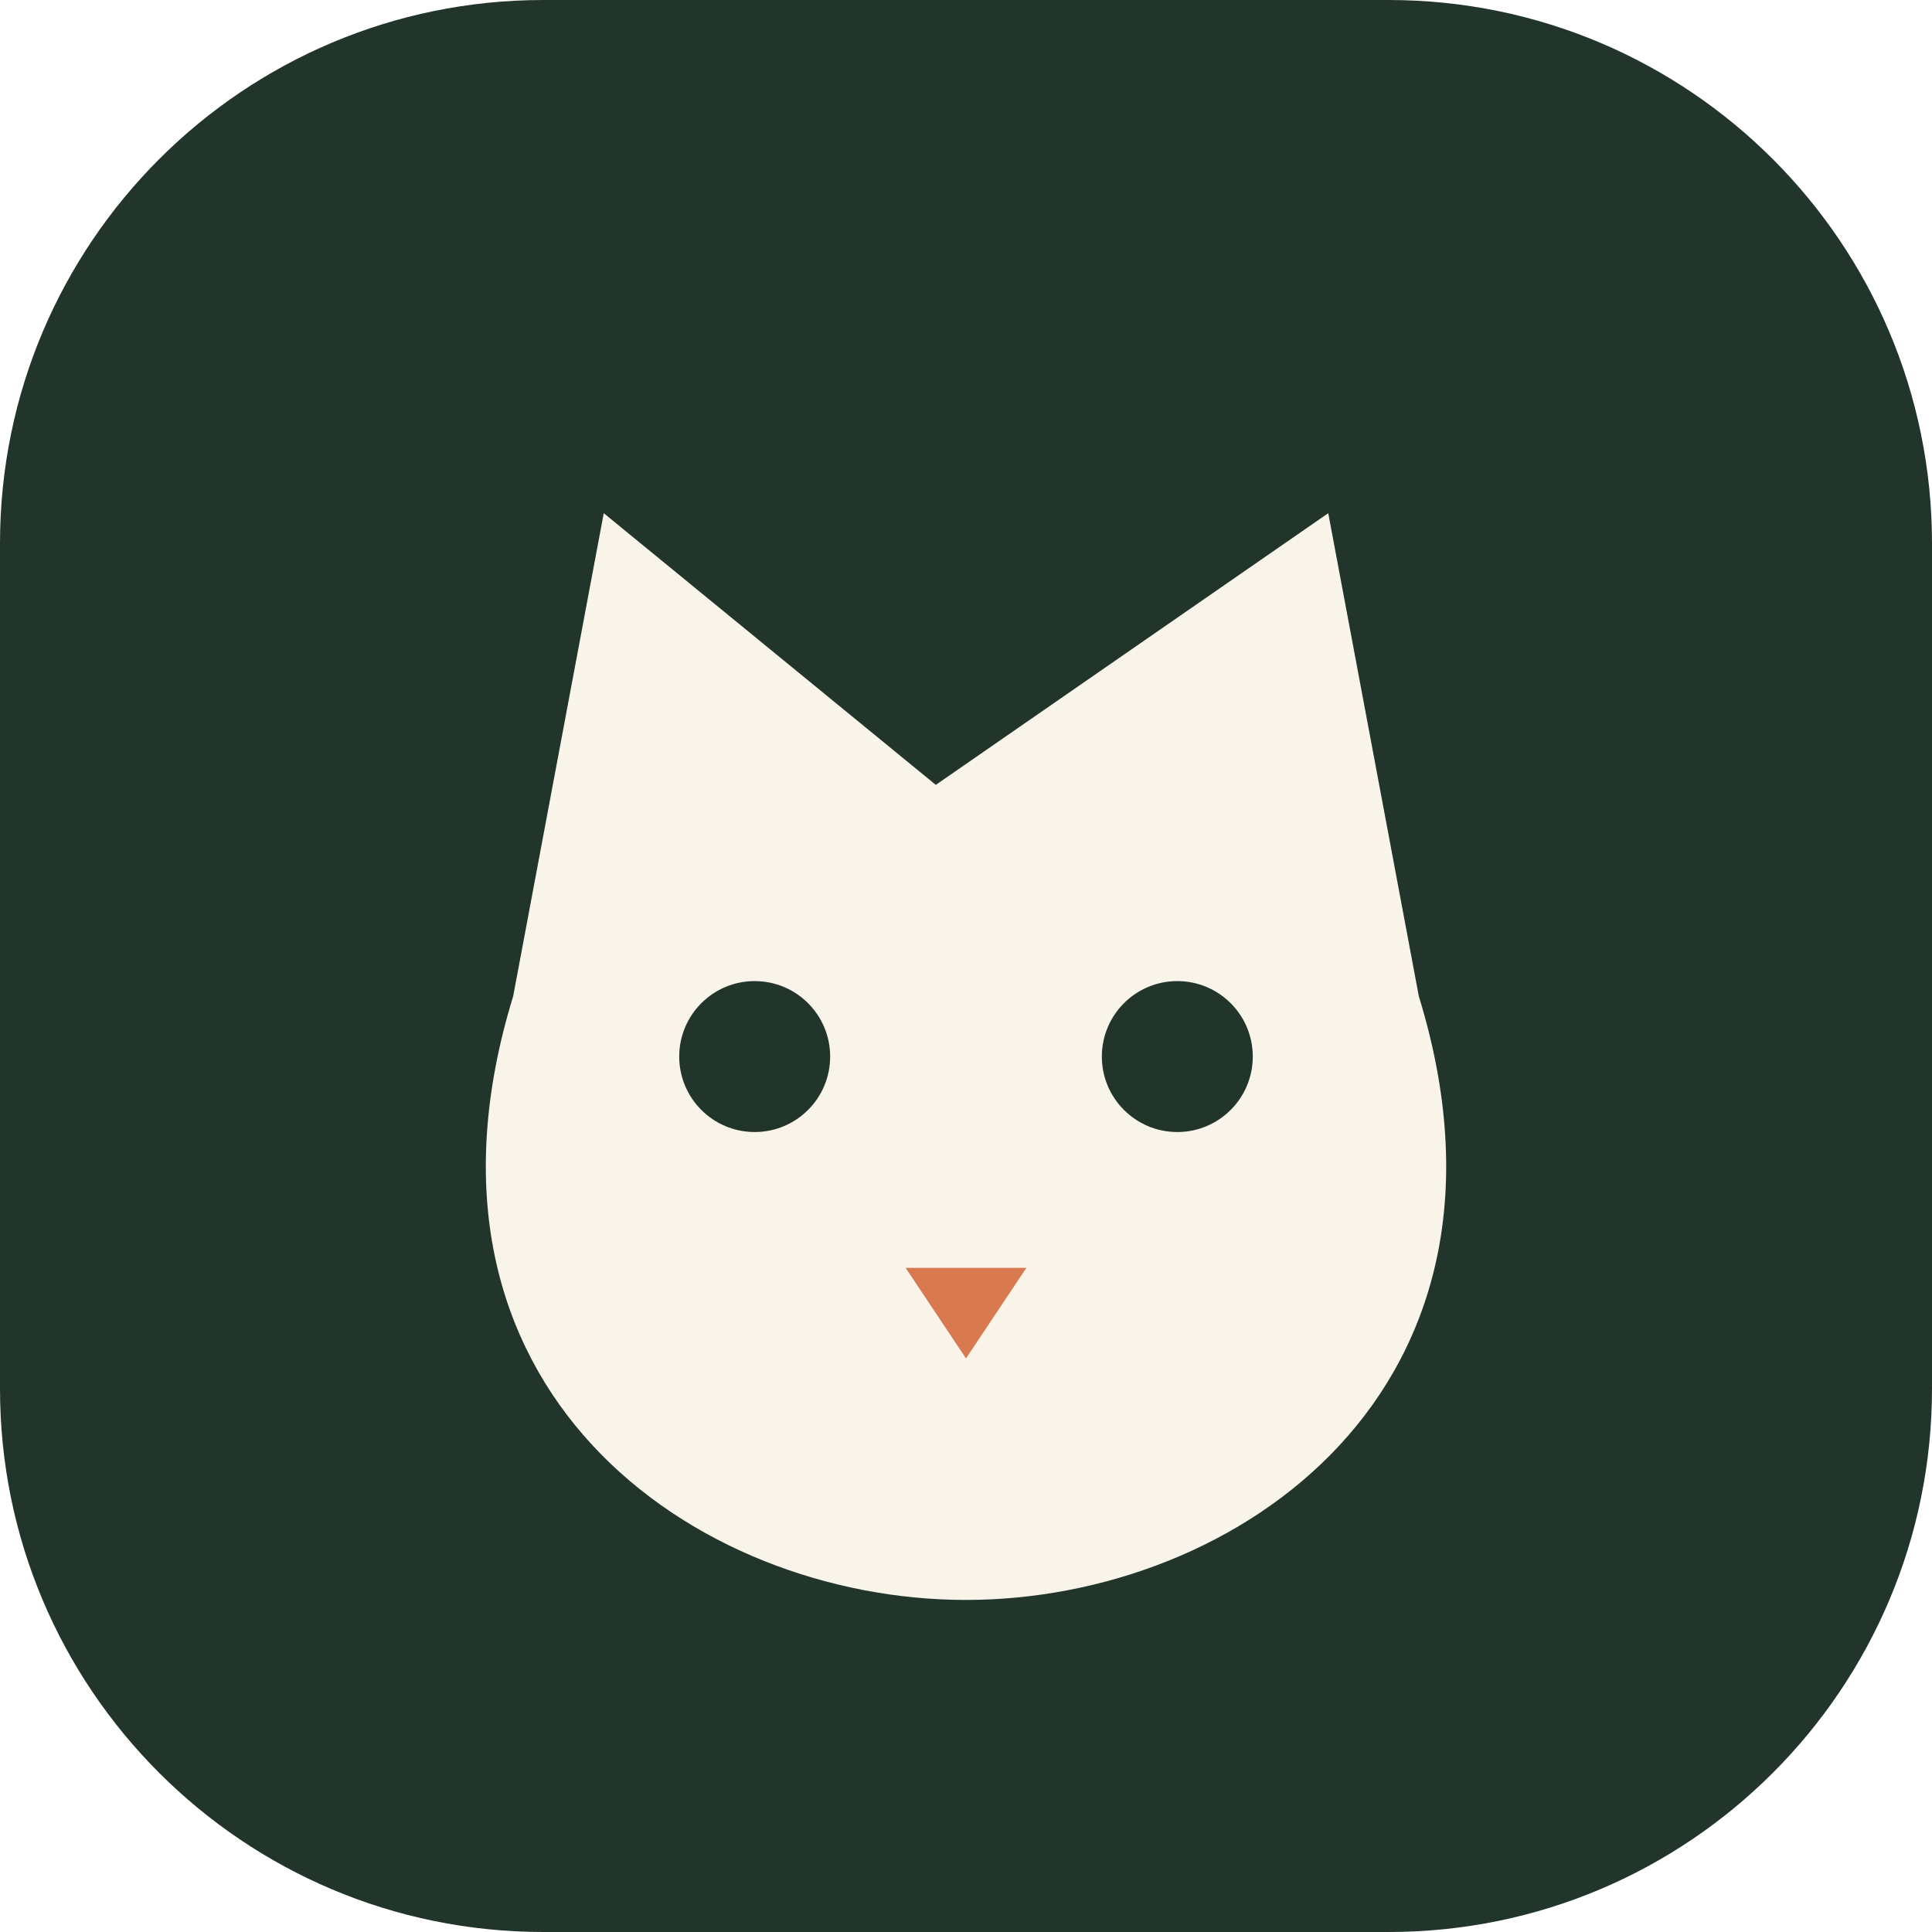
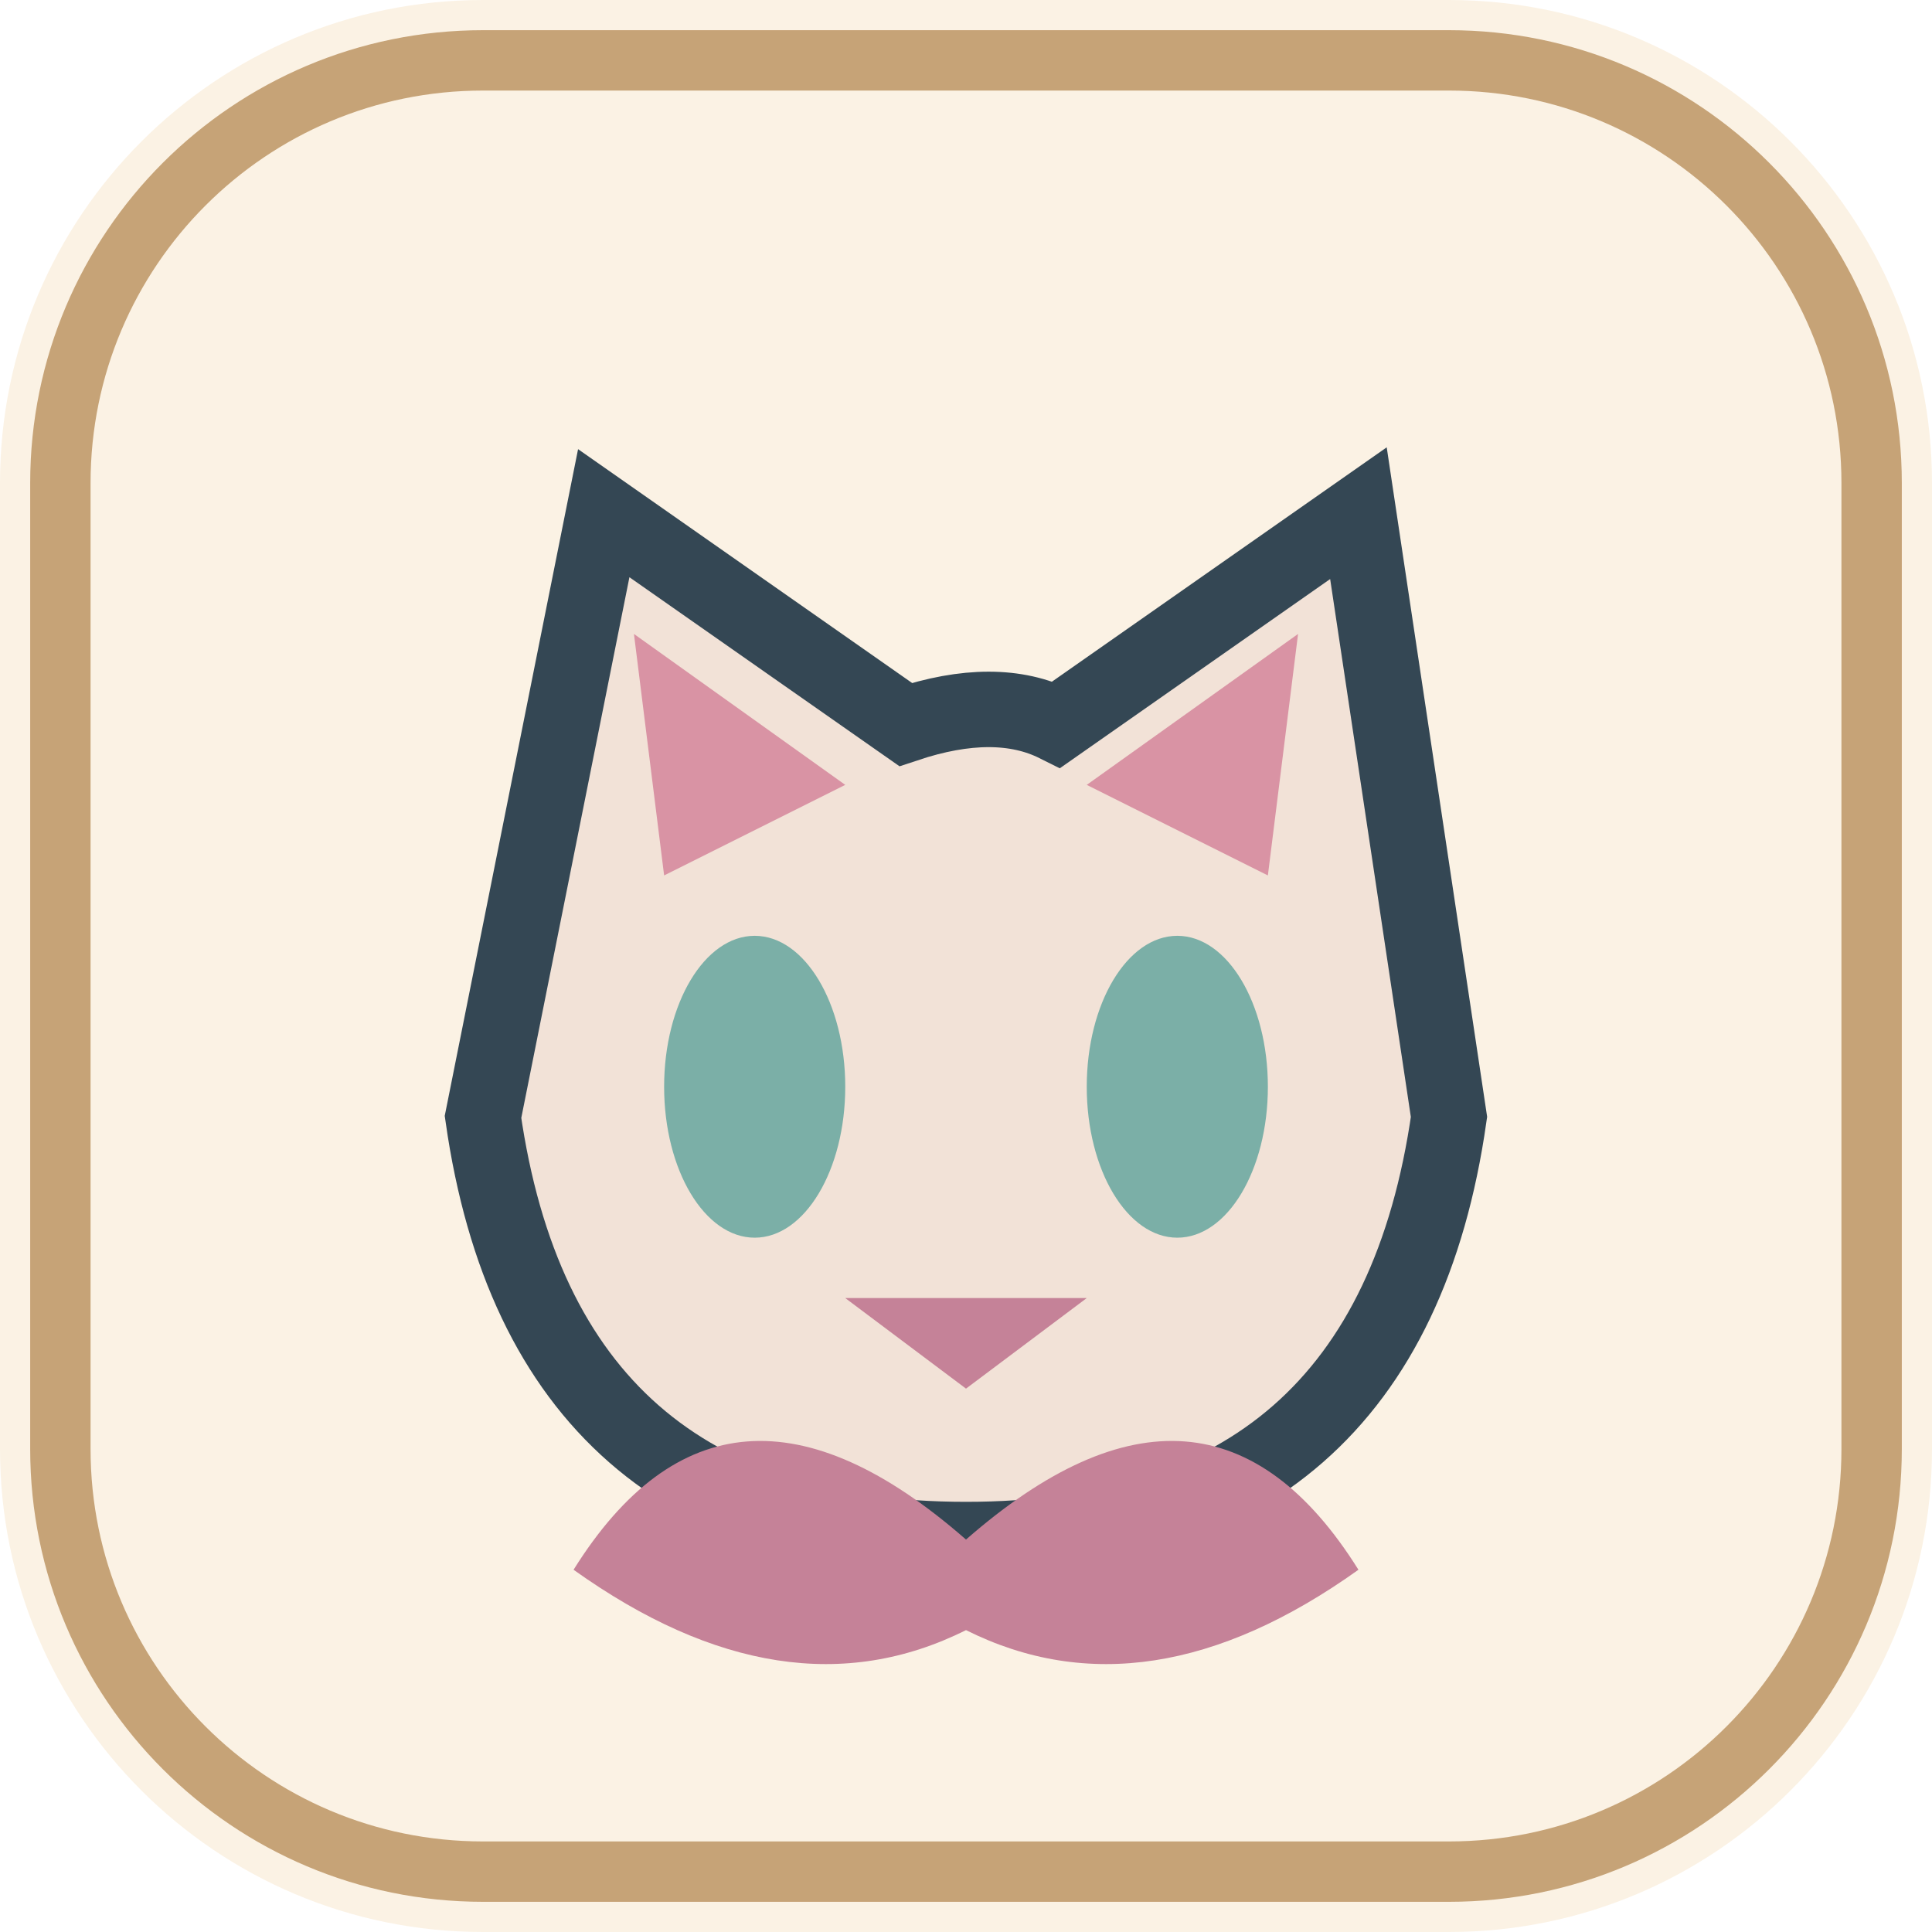
<svg xmlns="http://www.w3.org/2000/svg" viewBox="0 0 64 64">
-   <rect width="64" height="64" rx="18" fill="#22352b" />
-   <path d="M17 33L20 17L31 26L44 17L47 33C51 46 41 53 32 53S13 46 17 33Z" fill="#f8f4ea" />
-   <circle cx="25" cy="35" r="2.5" fill="#22352b" />
-   <circle cx="39" cy="35" r="2.5" fill="#22352b" />
-   <path d="M30 42h4l-2 3z" fill="#d97950" />
+   <rect width="64" height="64" rx="16" fill="#fbf2e4" />
+   <rect x="2" y="2" width="60" height="60" rx="14" fill="none" stroke="#c6a377" stroke-width="2" />
+   <path d="M16 37L20 17L30 24Q33 23 35 24L45 17L48 37Q46 51 32 51Q18 51 16 37Z" fill="#f2e2d7" stroke="#344754" stroke-width="2.5" />
+   <path d="M21 21L22 29L28 26ZM43 21L36 26L42 29Z" fill="#d993a4" />
+   <ellipse cx="25" cy="36" rx="3" ry="5" fill="#7bafa7" />
+   <ellipse cx="39" cy="36" rx="3" ry="5" fill="#7bafa7" />
+   <path d="M28 43L36 43L32 46Z" fill="#c58298" />
+   <path d="M19 52Q24 44 32 51Q40 44 45 52Q38 57 32 54Q26 57 19 52Z" fill="#c58298" />
</svg>
